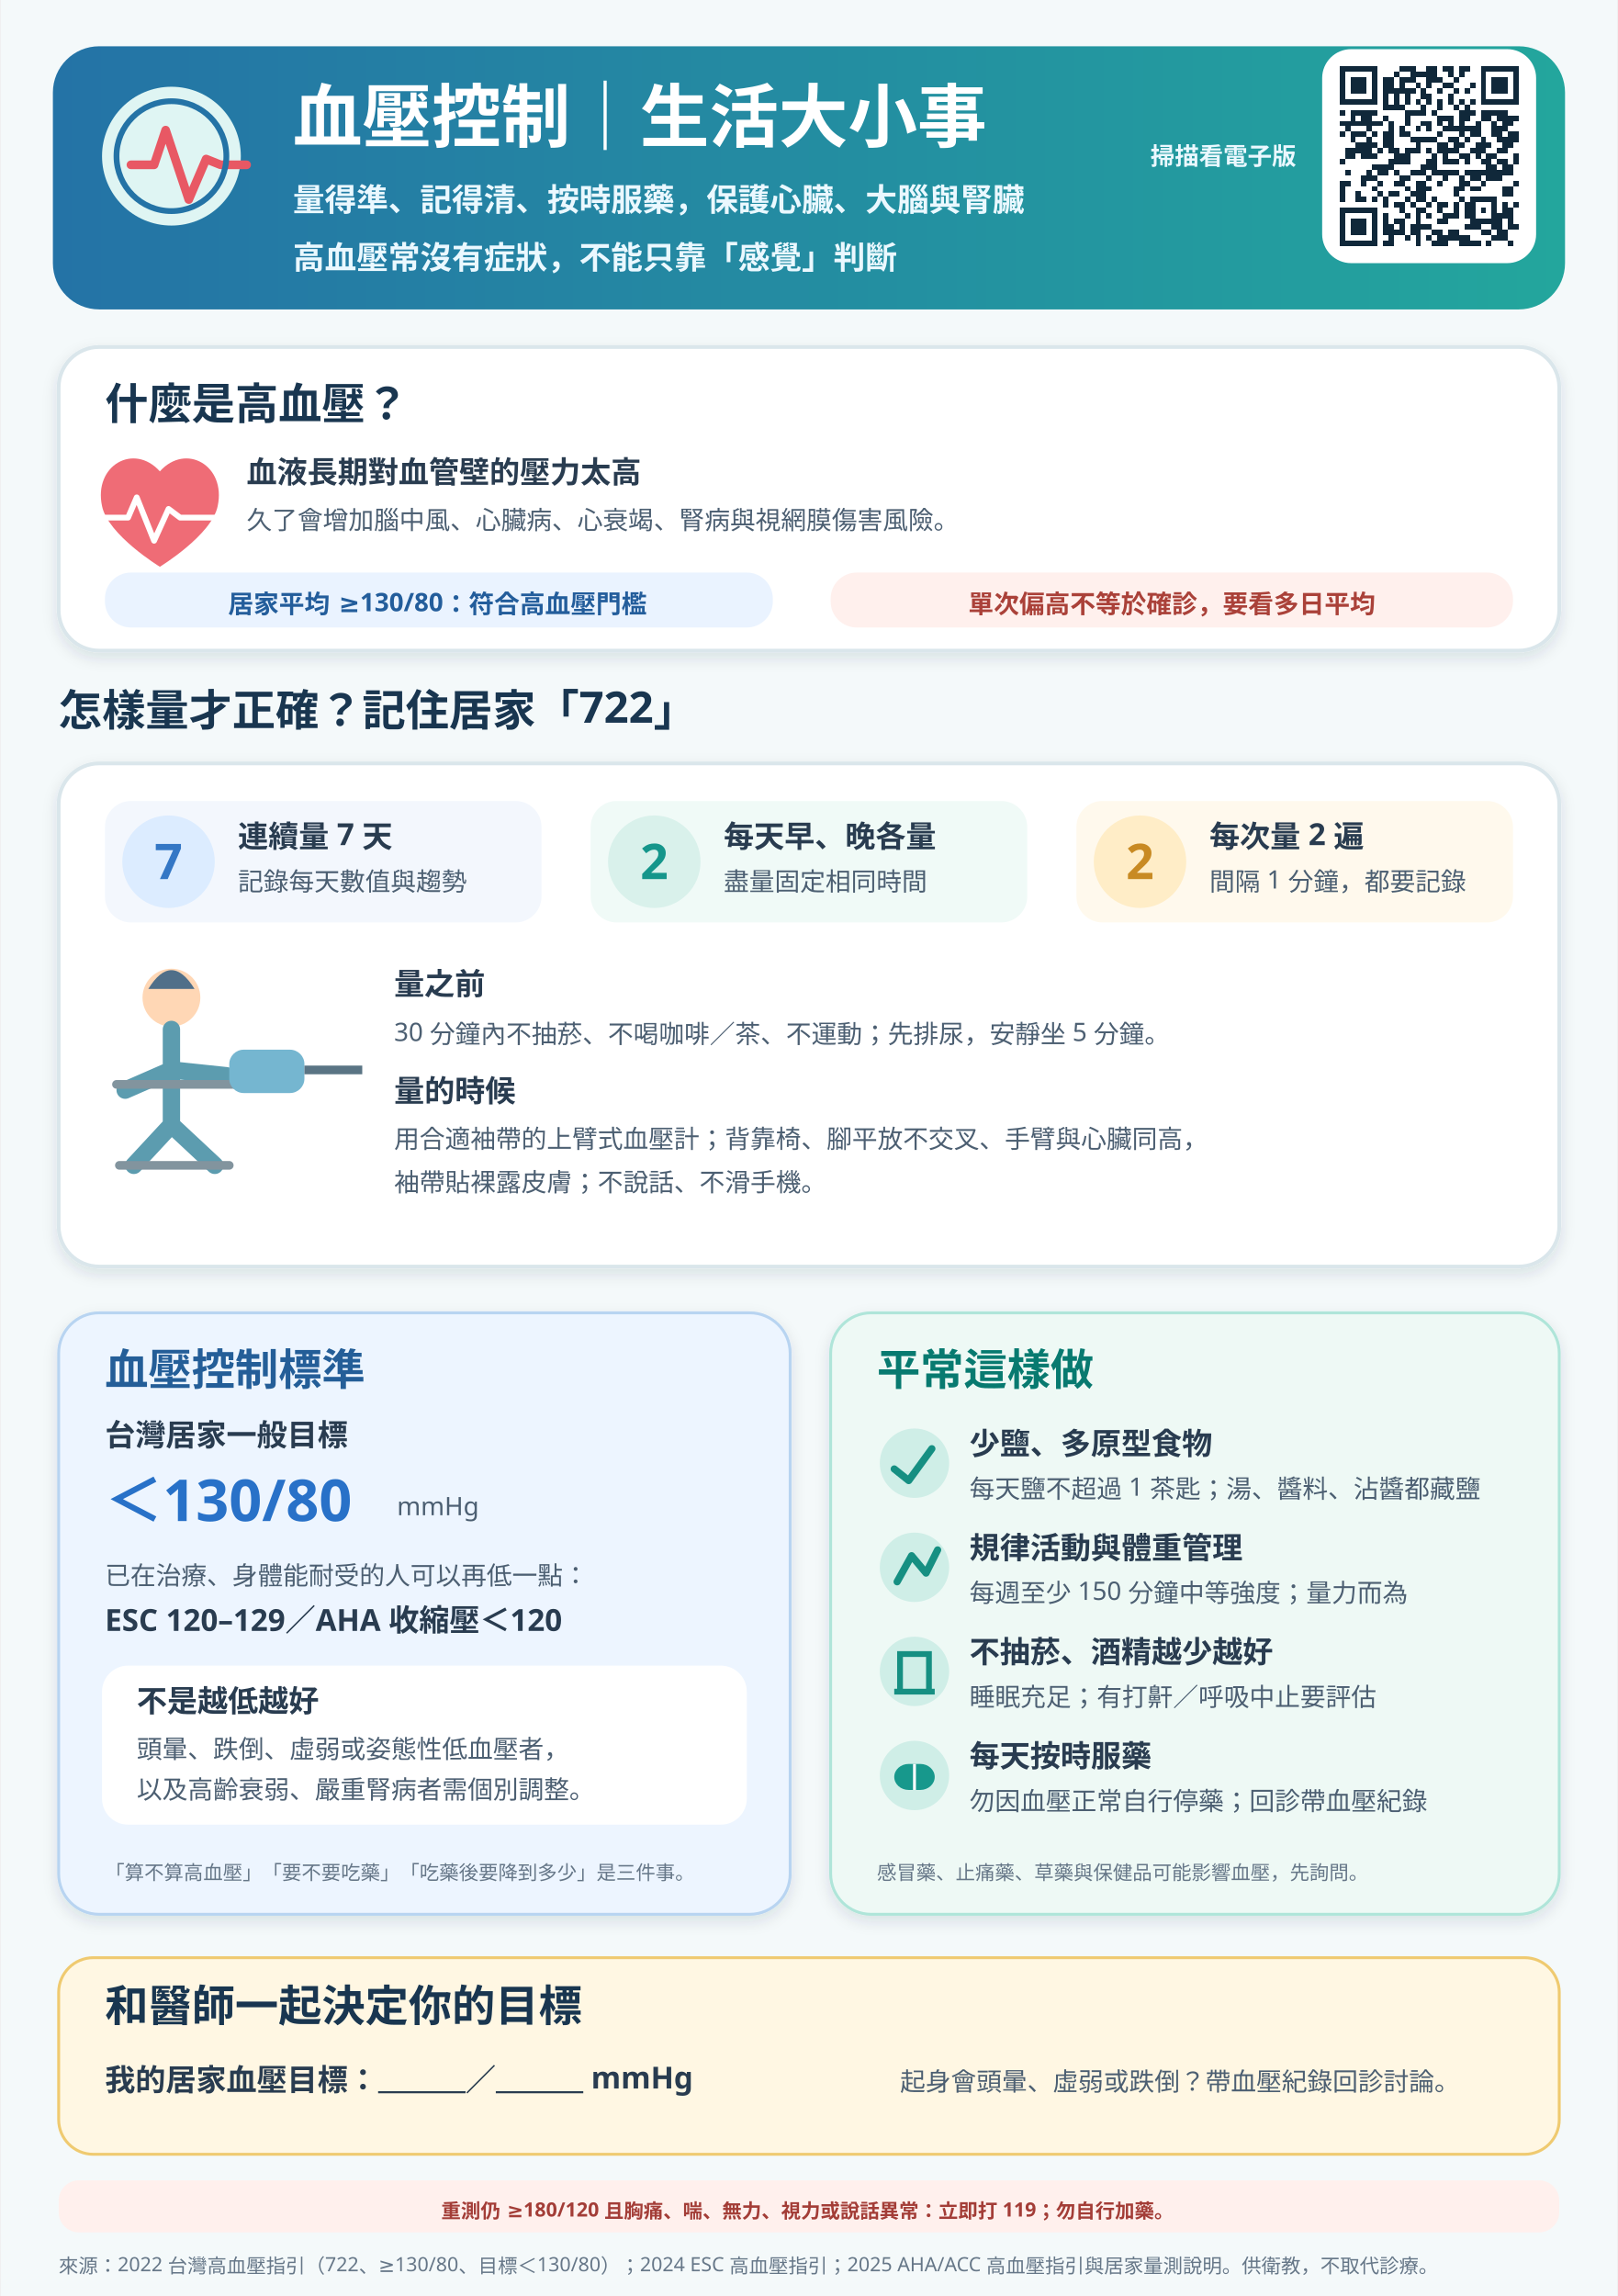
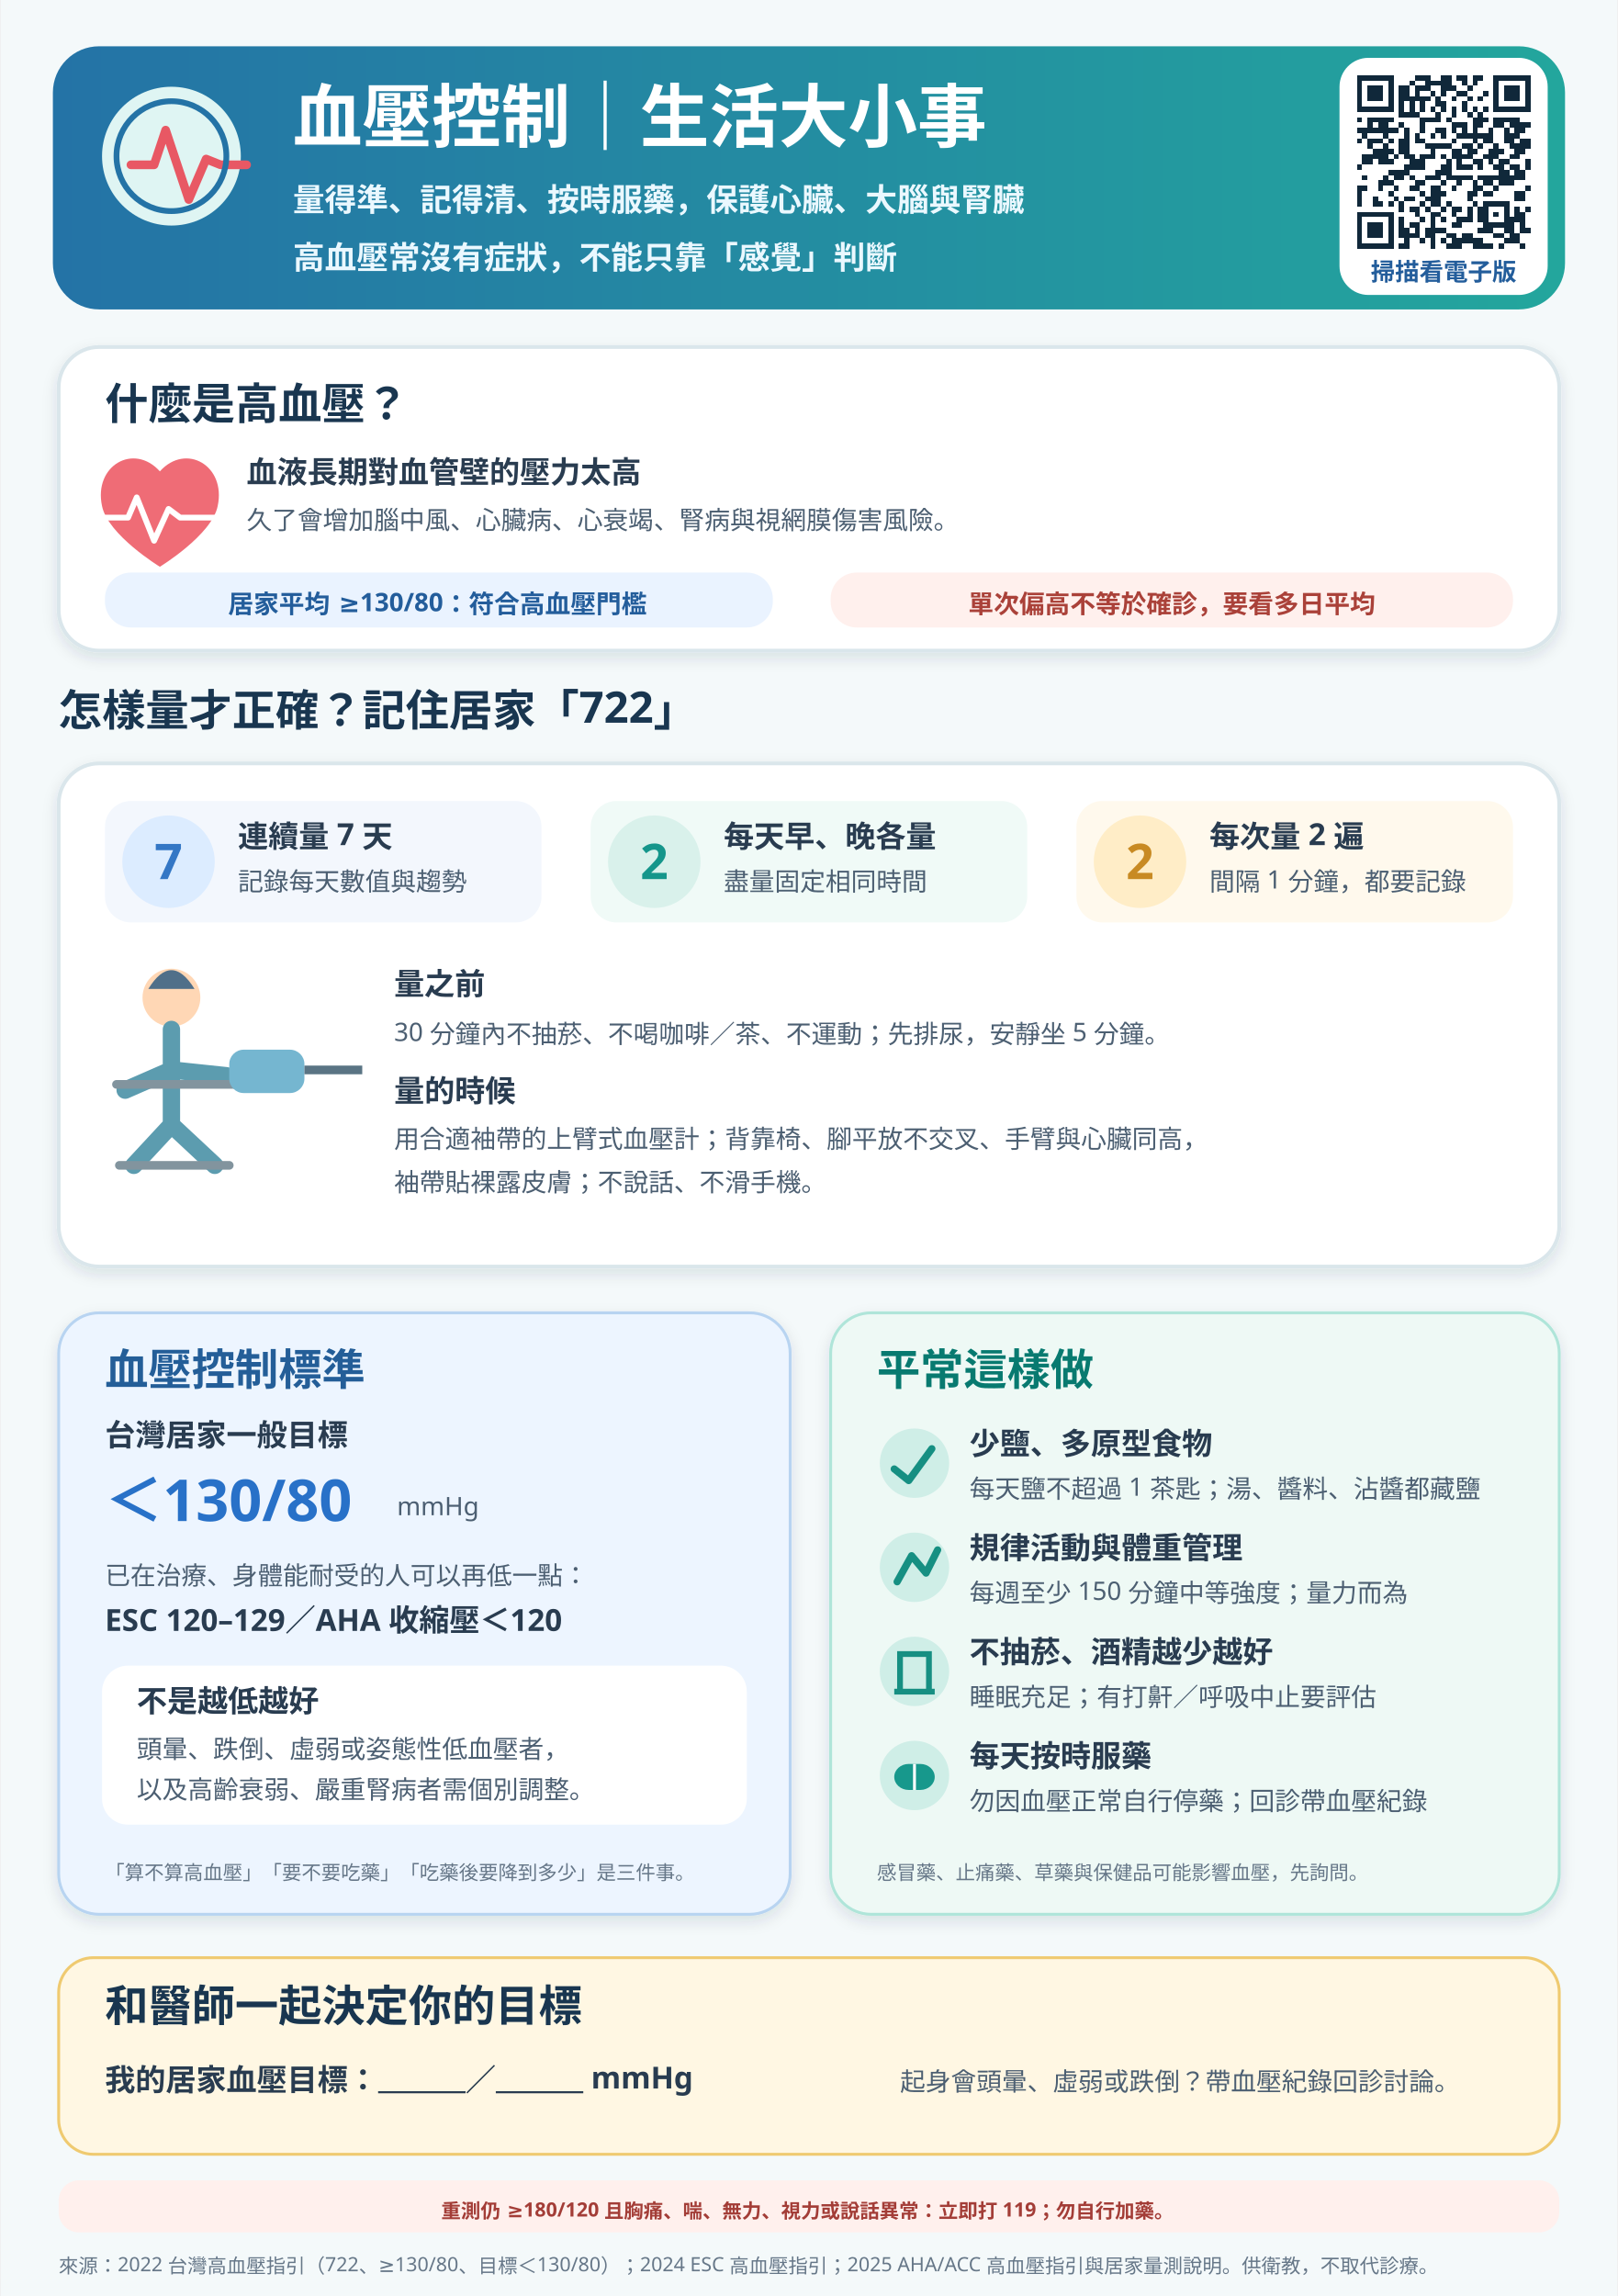
<svg xmlns="http://www.w3.org/2000/svg" width="148mm" height="210mm" viewBox="0 0 559 794">
  <defs>
    <style>.t{font:700 24px 'Microsoft JhengHei','Noto Sans TC',sans-serif;fill:white}.st{font:600 11px 'Microsoft JhengHei','Noto Sans TC',sans-serif;fill:#eaf8ff}.h{font:700 15px 'Microsoft JhengHei','Noto Sans TC',sans-serif;fill:#193650}.b{font:700 10.5px 'Microsoft JhengHei','Noto Sans TC',sans-serif;fill:#293c50}.s{font:500 8.8px 'Microsoft JhengHei','Noto Sans TC',sans-serif;fill:#4c5f72}.xs{font:500 6.8px 'Microsoft JhengHei','Noto Sans TC',sans-serif;fill:#667788}.num{font:700 20px 'Microsoft JhengHei','Noto Sans TC',sans-serif}.line{stroke-linecap:round;stroke-linejoin:round}.card{fill:#fff;stroke:#dae6eb;stroke-width:1.3}</style>
    <linearGradient id="g" x1="0" x2="1">
      <stop stop-color="#2473a6" />
      <stop offset="1" stop-color="#23a69d" />
    </linearGradient>
    <filter id="sh">
      <feDropShadow dx="0" dy="2" stdDeviation="2.5" flood-color="#193650" flood-opacity=".12" />
    </filter>
  </defs>
  <rect width="559" height="794" fill="#f4f9fa" />
  <rect x="18" y="16" width="523" height="91" rx="16" fill="url(#g)" />
  <g transform="translate(32 27)">
    <circle cx="27" cy="27" r="24" fill="#dff5f3" />
    <path d="M13 30h8l4-12 8 24 6-14 5 2h9" fill="none" stroke="#e85864" stroke-width="3" class="line" />
    <circle cx="27" cy="27" r="19" fill="none" stroke="#2473a6" stroke-width="2" />
  </g>
  <text x="101" y="49" class="t">血壓控制｜生活大小事</text>
  <text x="101" y="73" class="st">量得準、記得清、按時服藥，保護心臟、大腦與腎臟</text>
  <text x="101" y="93" class="st">高血壓常沒有症狀，不能只靠「感覺」判斷</text>
  <rect x="20" y="120" width="519" height="105" rx="14" class="card" filter="url(#sh)" />
  <text x="36" y="145" class="h">什麼是高血壓？</text>
  <g transform="translate(37 158)">
    <path d="M18 5C9-5-5 3-2 17c2 10 20 21 20 21s18-11 20-21C41 3 27-5 18 5z" fill="#ef6c76" />
    <path d="M-1 21h8l3-7 6 15 5-11 4 3h14" fill="none" stroke="#fff" stroke-width="2" class="line" />
    <text x="48" y="9" class="b">血液長期對血管壁的壓力太高</text>
    <text x="48" y="25" class="s">久了會增加腦中風、心臟病、心衰竭、腎病與視網膜傷害風險。</text>
  </g>
  <rect x="36" y="198" width="231" height="19" rx="9" fill="#eaf3ff" />
  <text x="151" y="212" text-anchor="middle" class="s" style="font-weight:700;fill:#235d9b">居家平均 ≥130/80：符合高血壓門檻</text>
  <rect x="287" y="198" width="236" height="19" rx="9" fill="#fff0ed" />
  <text x="405" y="212" text-anchor="middle" class="s" style="font-weight:700;fill:#aa4139">單次偏高不等於確診，要看多日平均</text>
  <text x="20" y="251" class="h">怎樣量才正確？記住居家「722」</text>
  <rect x="20" y="264" width="519" height="174" rx="14" class="card" filter="url(#sh)" />
  <g transform="translate(36 277)">
    <rect width="151" height="42" rx="9" fill="#f3f7fd" />
    <circle cx="22" cy="21" r="16" fill="#dcecff" />
    <text x="22" y="27" text-anchor="middle" style="font:700 17px 'Microsoft JhengHei';fill:#3477c5">7</text>
    <text x="46" y="16" class="b">連續量 7 天</text>
    <text x="46" y="31" class="s">記錄每天數值與趨勢</text>
  </g>
  <g transform="translate(204 277)">
    <rect width="151" height="42" rx="9" fill="#f0faf7" />
    <circle cx="22" cy="21" r="16" fill="#d9f1eb" />
    <text x="22" y="27" text-anchor="middle" style="font:700 17px 'Microsoft JhengHei';fill:#15968b">2</text>
    <text x="46" y="16" class="b">每天早、晚各量</text>
    <text x="46" y="31" class="s">盡量固定相同時間</text>
  </g>
  <g transform="translate(372 277)">
    <rect width="151" height="42" rx="9" fill="#fff9ed" />
    <circle cx="22" cy="21" r="16" fill="#ffedc7" />
    <text x="22" y="27" text-anchor="middle" style="font:700 17px 'Microsoft JhengHei';fill:#c88a23">2</text>
    <text x="46" y="16" class="b">每次量 2 遍</text>
    <text x="46" y="31" class="s">間隔 1 分鐘，都要記錄</text>
  </g>
  <g transform="translate(37 333)">
    <circle cx="22" cy="12" r="10" fill="#ffd7b5" />
    <path d="M14 9q8-13 16 0" fill="#506f89" />
    <path d="M22 23v33M22 37L6 44M22 37l19 2M22 56L9 70M22 56l15 14" fill="none" stroke="#5c9caf" stroke-width="6" class="line" />
    <path d="M3 42h43M4 70h38" stroke="#82949e" stroke-width="3" class="line" />
    <rect x="42" y="30" width="26" height="15" rx="5" fill="#75b6d0" />
    <path d="M68 37h20" stroke="#5a7484" stroke-width="3" />
    <text x="99" y="11" class="b">量之前</text>
    <text x="99" y="27" class="s">30 分鐘內不抽菸、不喝咖啡／茶、不運動；先排尿，安靜坐 5 分鐘。</text>
    <text x="99" y="48" class="b">量的時候</text>
    <text x="99" y="64" class="s">用合適袖帶的上臂式血壓計；背靠椅、腳平放不交叉、手臂與心臟同高，</text>
    <text x="99" y="79" class="s">袖帶貼裸露皮膚；不說話、不滑手機。</text>
  </g>
  <rect x="20" y="454" width="253" height="208" rx="14" fill="#edf5ff" stroke="#b8d4f1" filter="url(#sh)" />
  <text x="36" y="479" class="h" style="fill:#245e98">血壓控制標準</text>
  <text x="36" y="500" class="b">台灣居家一般目標</text>
  <text x="36" y="526" class="num" style="fill:#2871c8">＜130/80</text>
  <text x="137" y="524" class="s">mmHg</text>
  <text x="36" y="548" class="s">已在治療、身體能耐受的人可以再低一點：</text>
  <text x="36" y="564" class="b">ESC 120–129／AHA 收縮壓＜120</text>
  <rect x="35" y="576" width="223" height="55" rx="9" fill="#fff" />
  <text x="47" y="592" class="b">不是越低越好</text>
  <text x="47" y="608" class="s">頭暈、跌倒、虛弱或姿態性低血壓者，</text>
  <text x="47" y="622" class="s">以及高齡衰弱、嚴重腎病者需個別調整。</text>
  <text x="36" y="650" class="xs">「算不算高血壓」「要不要吃藥」「吃藥後要降到多少」是三件事。</text>
  <rect x="287" y="454" width="252" height="208" rx="14" fill="#eef9f5" stroke="#afe5d9" filter="url(#sh)" />
  <text x="303" y="479" class="h" style="fill:#087a70">平常這樣做</text>
  <g transform="translate(304 494)">
    <circle cx="12" cy="12" r="12" fill="#cfeee7" />
    <path d="M5 14l5 4 8-11" fill="none" stroke="#168f82" stroke-width="2.5" class="line" />
    <text x="31" y="9" class="b">少鹽、多原型食物</text>
    <text x="31" y="24" class="s">每天鹽不超過 1 茶匙；湯、醬料、沾醬都藏鹽</text>
  </g>
  <g transform="translate(304 530)">
    <circle cx="12" cy="12" r="12" fill="#cfeee7" />
    <path d="M6 17l5-9 5 6 4-8" fill="none" stroke="#168f82" stroke-width="2.5" class="line" />
    <text x="31" y="9" class="b">規律活動與體重管理</text>
    <text x="31" y="24" class="s">每週至少 150 分鐘中等強度；量力而為</text>
  </g>
  <g transform="translate(304 566)">
    <circle cx="12" cy="12" r="12" fill="#cfeee7" />
    <path d="M7 6h10v13H7zM5 19h14" fill="none" stroke="#168f82" stroke-width="2" />
    <text x="31" y="9" class="b">不抽菸、酒精越少越好</text>
    <text x="31" y="24" class="s">睡眠充足；有打鼾／呼吸中止要評估</text>
  </g>
  <g transform="translate(304 602)">
    <circle cx="12" cy="12" r="12" fill="#cfeee7" />
    <rect x="5" y="8" width="14" height="9" rx="5" fill="#17988c" />
    <path d="M12 8v9" stroke="#fff" />
    <text x="31" y="9" class="b">每天按時服藥</text>
    <text x="31" y="24" class="s">勿因血壓正常自行停藥；回診帶血壓紀錄</text>
  </g>
  <text x="303" y="650" class="xs">感冒藥、止痛藥、草藥與保健品可能影響血壓，先詢問。</text>
  <rect x="20" y="677" width="519" height="68" rx="12" fill="#fff7e3" stroke="#efca70" />
  <text x="36" y="699" class="h">和醫師一起決定你的目標</text>
  <text x="36" y="723" class="b">我的居家血壓目標：_______／_______ mmHg</text>
  <text x="311" y="723" class="s">起身會頭暈、虛弱或跌倒？帶血壓紀錄回診討論。</text>
  <rect x="20" y="754" width="519" height="18" rx="7" fill="#fff0ed" />
  <text x="279" y="767" text-anchor="middle" class="xs" style="font-weight:700;fill:#a33d37">重測仍 ≥180/120 且胸痛、喘、無力、視力或說話異常：立即打 119；勿自行加藥。</text>
  <text x="20" y="786" class="xs">來源：2022 台灣高血壓指引（722、≥130/80、目標＜130/80）；2024 ESC 高血壓指引；2025 AHA/ACC 高血壓指引與居家量測說明。供衛教，不取代診療。</text>
  <g id="qr">
-     <text x="448" y="57" text-anchor="end" style="font:700 8.4px 'Microsoft JhengHei','Noto Sans TC',sans-serif;fill:#eaf8ff">掃描看電子版</text>
-     <rect x="457" y="17" width="74" height="74" rx="10" fill="#fff" stroke="none" />
-     <g transform="translate(463 23) scale(1.878788)" shape-rendering="crispEdges">
+     <rect x="463" y="20" width="72" height="82" rx="10" fill="#fff" stroke="none" />
+     <g transform="translate(469 26) scale(1.818182)" shape-rendering="crispEdges">
      <path d="M0 0h7v1h-7zM11 0h3v1h-3zM16 0h2v1h-2zM19 0h2v1h-2zM22 0h2v1h-2zM26 0h7v1h-7zM0 1h1v1h-1zM6 1h1v1h-1zM10 1h1v1h-1zM13 1h5v1h-5zM20 1h1v1h-1zM22 1h1v1h-1zM26 1h1v1h-1zM32 1h1v1h-1zM0 2h1v1h-1zM2 2h3v1h-3zM6 2h1v1h-1zM8 2h2v1h-2zM11 2h3v1h-3zM16 2h3v1h-3zM21 2h1v1h-1zM26 2h1v1h-1zM28 2h3v1h-3zM32 2h1v1h-1zM0 3h1v1h-1zM2 3h3v1h-3zM6 3h1v1h-1zM8 3h2v1h-2zM11 3h1v1h-1zM14 3h1v1h-1zM16 3h1v1h-1zM19 3h2v1h-2zM24 3h1v1h-1zM26 3h1v1h-1zM28 3h3v1h-3zM32 3h1v1h-1zM0 4h1v1h-1zM2 4h3v1h-3zM6 4h1v1h-1zM8 4h6v1h-6zM15 4h1v1h-1zM18 4h1v1h-1zM21 4h1v1h-1zM23 4h1v1h-1zM26 4h1v1h-1zM28 4h3v1h-3zM32 4h1v1h-1zM0 5h1v1h-1zM6 5h1v1h-1zM8 5h1v1h-1zM10 5h1v1h-1zM12 5h1v1h-1zM15 5h2v1h-2zM20 5h1v1h-1zM26 5h1v1h-1zM32 5h1v1h-1zM0 6h7v1h-7zM8 6h1v1h-1zM10 6h1v1h-1zM12 6h1v1h-1zM14 6h1v1h-1zM16 6h1v1h-1zM18 6h1v1h-1zM20 6h1v1h-1zM22 6h1v1h-1zM24 6h1v1h-1zM26 6h7v1h-7zM8 7h4v1h-4zM15 7h1v1h-1zM18 7h1v1h-1zM21 7h1v1h-1zM23 7h1v1h-1zM0 8h1v1h-1zM2 8h5v1h-5zM12 8h4v1h-4zM17 8h1v1h-1zM22 8h3v1h-3zM26 8h5v1h-5zM2 9h1v1h-1zM4 9h2v1h-2zM8 9h1v1h-1zM12 9h1v1h-1zM18 9h3v1h-3zM22 9h2v1h-2zM26 9h2v1h-2zM29 9h4v1h-4zM0 10h8v1h-8zM9 10h1v1h-1zM12 10h1v1h-1zM15 10h2v1h-2zM18 10h1v1h-1zM20 10h1v1h-1zM22 10h1v1h-1zM25 10h1v1h-1zM28 10h1v1h-1zM30 10h2v1h-2zM1 11h1v1h-1zM5 11h1v1h-1zM9 11h1v1h-1zM11 11h1v1h-1zM14 11h1v1h-1zM16 11h1v1h-1zM19 11h7v1h-7zM28 11h3v1h-3zM0 12h1v1h-1zM2 12h3v1h-3zM6 12h1v1h-1zM8 12h2v1h-2zM11 12h2v1h-2zM18 12h1v1h-1zM22 12h1v1h-1zM24 12h2v1h-2zM28 12h2v1h-2zM31 12h2v1h-2zM2 13h1v1h-1zM5 13h1v1h-1zM8 13h2v1h-2zM13 13h5v1h-5zM20 13h2v1h-2zM23 13h1v1h-1zM26 13h1v1h-1zM29 13h4v1h-4zM3 14h4v1h-4zM8 14h2v1h-2zM14 14h1v1h-1zM18 14h2v1h-2zM21 14h2v1h-2zM25 14h3v1h-3zM30 14h2v1h-2zM1 15h5v1h-5zM7 15h1v1h-1zM9 15h2v1h-2zM12 15h3v1h-3zM16 15h1v1h-1zM18 15h4v1h-4zM24 15h3v1h-3zM29 15h2v1h-2zM1 16h2v1h-2zM4 16h3v1h-3zM10 16h3v1h-3zM17 16h1v1h-1zM19 16h1v1h-1zM22 16h2v1h-2zM25 16h1v1h-1zM27 16h2v1h-2zM32 16h1v1h-1zM0 17h1v1h-1zM9 17h4v1h-4zM16 17h2v1h-2zM19 17h3v1h-3zM23 17h1v1h-1zM26 17h2v1h-2zM29 17h2v1h-2zM32 17h1v1h-1zM6 18h4v1h-4zM15 18h3v1h-3zM27 18h2v1h-2zM30 18h2v1h-2zM1 19h1v1h-1zM5 19h1v1h-1zM7 19h2v1h-2zM10 19h1v1h-1zM13 19h3v1h-3zM17 19h5v1h-5zM23 19h9v1h-9zM4 20h3v1h-3zM11 20h2v1h-2zM16 20h1v1h-1zM19 20h1v1h-1zM22 20h1v1h-1zM24 20h2v1h-2zM27 20h3v1h-3zM0 21h2v1h-2zM4 21h1v1h-1zM7 21h1v1h-1zM10 21h2v1h-2zM14 21h2v1h-2zM18 21h1v1h-1zM22 21h2v1h-2zM26 21h1v1h-1zM32 21h1v1h-1zM0 22h1v1h-1zM6 22h1v1h-1zM12 22h1v1h-1zM14 22h3v1h-3zM21 22h2v1h-2zM24 22h2v1h-2zM30 22h2v1h-2zM0 23h1v1h-1zM3 23h1v1h-1zM7 23h1v1h-1zM9 23h2v1h-2zM13 23h3v1h-3zM21 23h1v1h-1zM30 23h2v1h-2zM0 24h1v1h-1zM3 24h2v1h-2zM6 24h1v1h-1zM8 24h1v1h-1zM12 24h1v1h-1zM14 24h2v1h-2zM17 24h1v1h-1zM22 24h1v1h-1zM24 24h5v1h-5zM8 25h1v1h-1zM10 25h2v1h-2zM13 25h1v1h-1zM16 25h1v1h-1zM18 25h2v1h-2zM21 25h1v1h-1zM23 25h2v1h-2zM28 25h1v1h-1zM30 25h1v1h-1zM32 25h1v1h-1zM0 26h7v1h-7zM11 26h1v1h-1zM14 26h2v1h-2zM18 26h1v1h-1zM21 26h1v1h-1zM23 26h2v1h-2zM26 26h1v1h-1zM28 26h1v1h-1zM30 26h2v1h-2zM0 27h1v1h-1zM6 27h1v1h-1zM8 27h1v1h-1zM12 27h1v1h-1zM14 27h1v1h-1zM16 27h1v1h-1zM19 27h3v1h-3zM23 27h2v1h-2zM28 27h4v1h-4zM0 28h1v1h-1zM2 28h3v1h-3zM6 28h1v1h-1zM8 28h1v1h-1zM10 28h2v1h-2zM14 28h1v1h-1zM18 28h2v1h-2zM24 28h6v1h-6zM31 28h1v1h-1zM0 29h1v1h-1zM2 29h3v1h-3zM6 29h1v1h-1zM8 29h2v1h-2zM11 29h1v1h-1zM13 29h4v1h-4zM23 29h3v1h-3zM28 29h2v1h-2zM31 29h2v1h-2zM0 30h1v1h-1zM2 30h3v1h-3zM6 30h1v1h-1zM8 30h4v1h-4zM13 30h2v1h-2zM17 30h2v1h-2zM20 30h2v1h-2zM26 30h2v1h-2zM29 30h2v1h-2zM0 31h1v1h-1zM6 31h1v1h-1zM9 31h1v1h-1zM12 31h1v1h-1zM14 31h1v1h-1zM16 31h1v1h-1zM18 31h6v1h-6zM28 31h3v1h-3zM0 32h7v1h-7zM8 32h2v1h-2zM14 32h1v1h-1zM17 32h3v1h-3zM22 32h4v1h-4zM27 32h1v1h-1zM31 32h1v1h-1z" fill="#10283a" />
    </g>
+     <text x="499" y="97" text-anchor="middle" style="font:700 8.4px 'Microsoft JhengHei','Noto Sans TC',sans-serif;fill:#235d9b">掃描看電子版</text>
  </g>
</svg>
